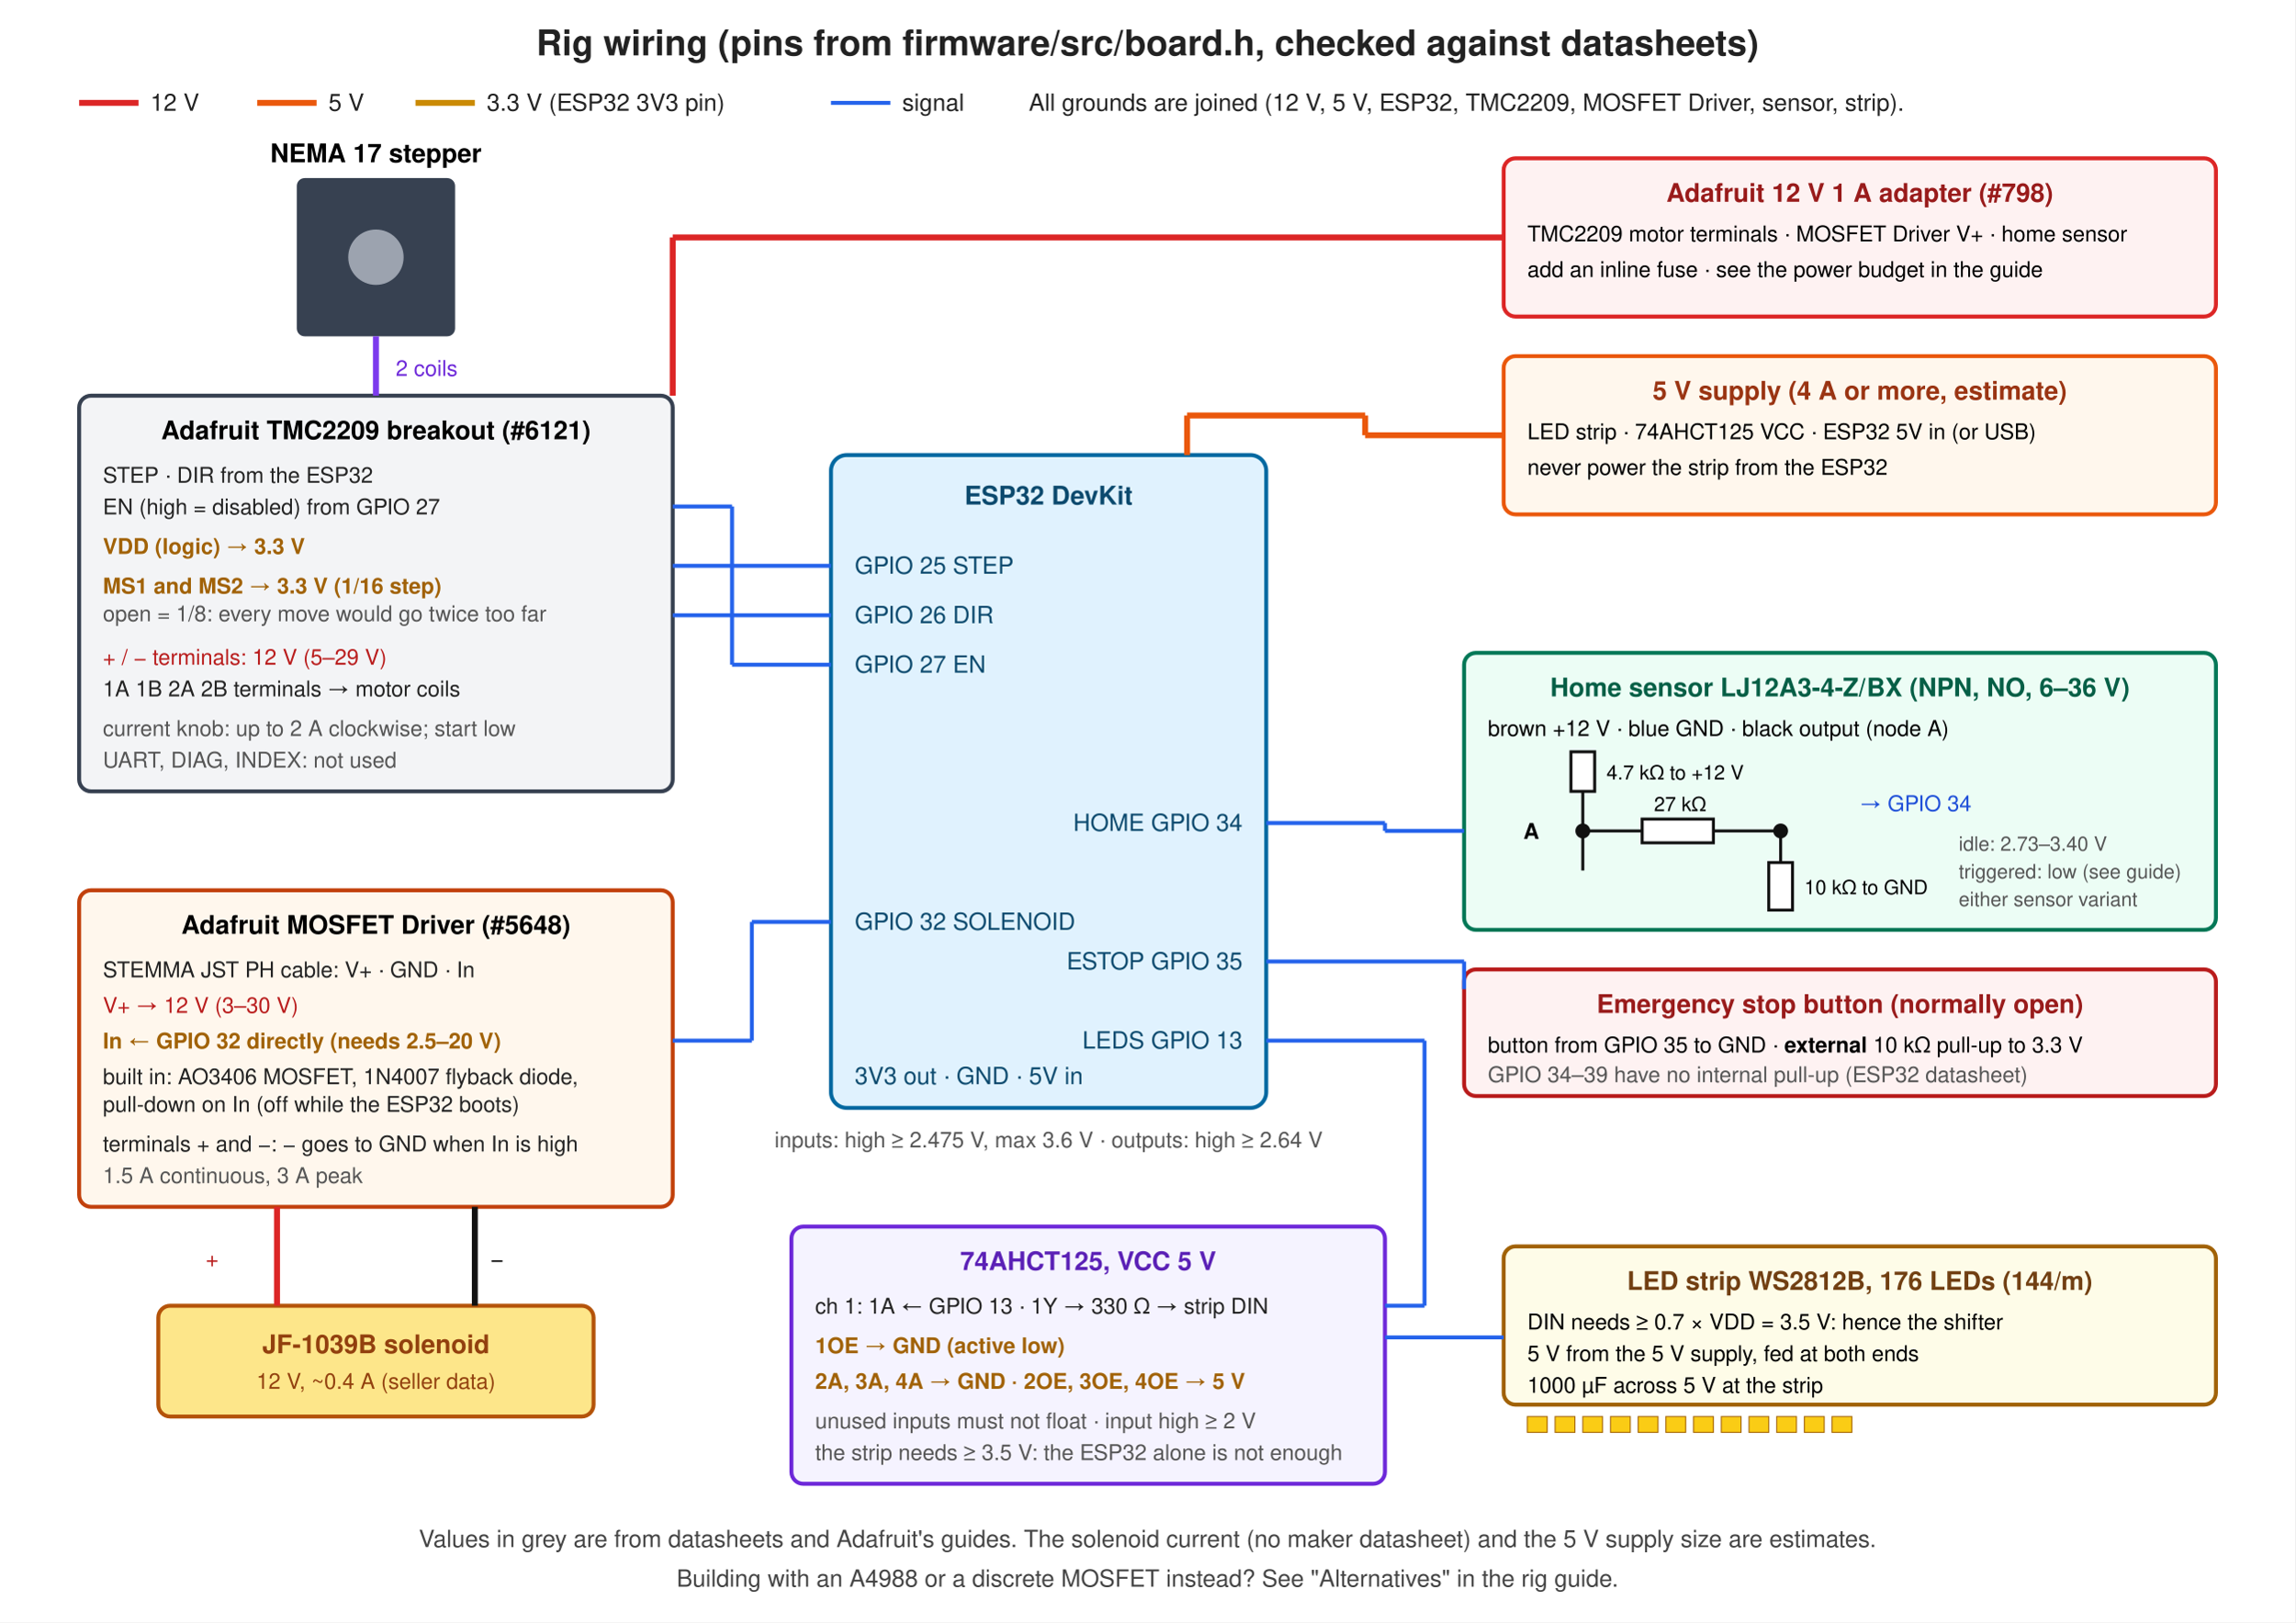
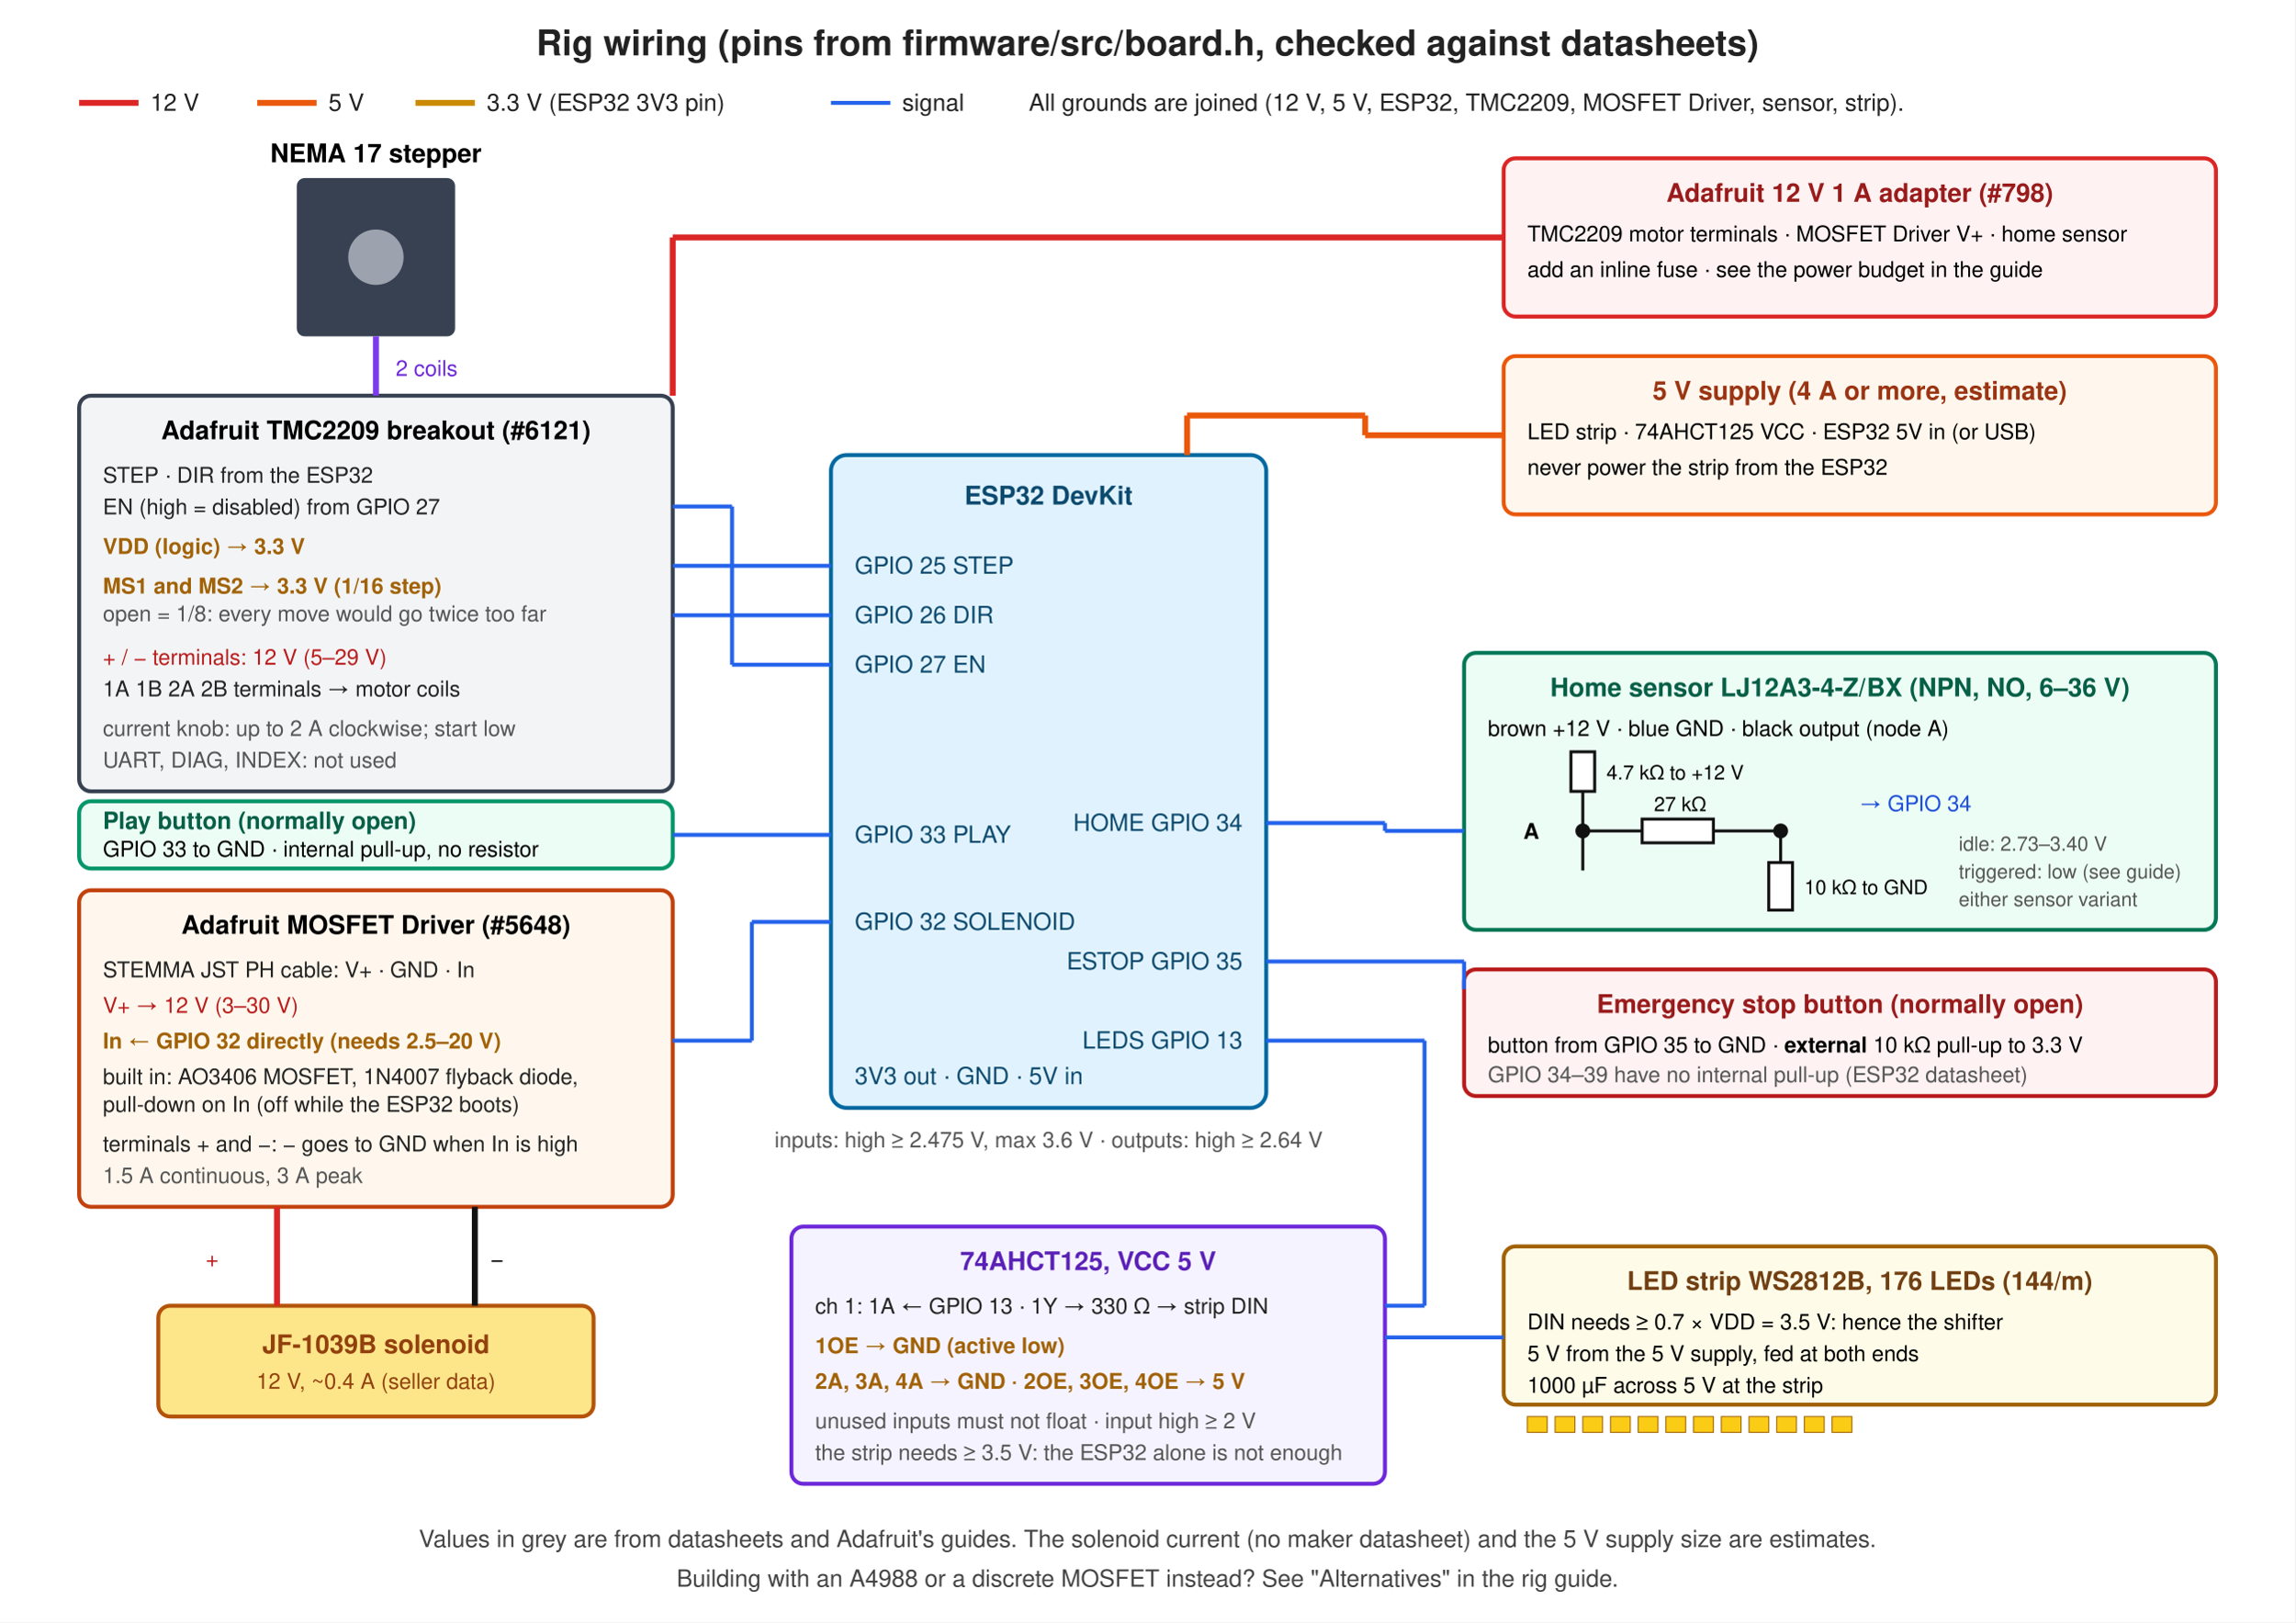
<svg xmlns="http://www.w3.org/2000/svg" viewBox="0 0 1160 820" font-family="Helvetica, Arial, sans-serif" font-size="13">
  <rect width="1160" height="820" fill="#ffffff" />
  <text x="580" y="28" text-anchor="middle" font-size="18" font-weight="bold" fill="#222">Rig wiring (pins from firmware/src/board.h, checked against datasheets)</text>
  <g font-size="12">
    <line x1="40" y1="52" x2="70" y2="52" stroke="#dc2626" stroke-width="3" />
    <text x="76" y="56" fill="#222">12 V</text>
    <line x1="130" y1="52" x2="160" y2="52" stroke="#ea580c" stroke-width="3" />
    <text x="166" y="56" fill="#222">5 V</text>
    <line x1="210" y1="52" x2="240" y2="52" stroke="#ca8a04" stroke-width="3" />
    <text x="246" y="56" fill="#222">3.3 V (ESP32 3V3 pin)</text>
    <line x1="420" y1="52" x2="450" y2="52" stroke="#2563eb" stroke-width="2" />
    <text x="456" y="56" fill="#222">signal</text>
    <text x="520" y="56" fill="#222">All grounds are joined (12 V, 5 V, ESP32, TMC2209, MOSFET Driver, sensor, strip).</text>
  </g>
  <rect x="420" y="230" width="220" height="330" rx="8" fill="#e0f2fe" stroke="#0369a1" stroke-width="2" />
  <text x="530" y="255" text-anchor="middle" font-weight="bold" fill="#0c4a6e">ESP32 DevKit</text>
  <g font-size="12" fill="#0c4a6e">
    <text x="432" y="290">GPIO 25  STEP</text>
    <text x="432" y="315">GPIO 26  DIR</text>
    <text x="432" y="340">GPIO 27  EN</text>
+     <text x="432" y="426">GPIO 33  PLAY</text>
    <text x="432" y="470">GPIO 32  SOLENOID</text>
    <text x="628" y="420" text-anchor="end">HOME  GPIO 34</text>
    <text x="628" y="490" text-anchor="end">ESTOP  GPIO 35</text>
    <text x="628" y="530" text-anchor="end">LEDS  GPIO 13</text>
    <text x="432" y="548">3V3 out · GND · 5V in</text>
  </g>
  <text x="530" y="580" text-anchor="middle" font-size="11" fill="#555">inputs: high ≥ 2.475 V, max 3.6 V · outputs: high ≥ 2.64 V</text>
  <rect x="40" y="200" width="300" height="200" rx="6" fill="#f3f4f6" stroke="#374151" stroke-width="2" />
  <text x="190" y="222" text-anchor="middle" font-weight="bold">Adafruit TMC2209 breakout (#6121)</text>
  <g font-size="11" fill="#222">
    <text x="52" y="244">STEP · DIR from the ESP32</text>
    <text x="52" y="260">EN (high = disabled) from GPIO 27</text>
    <text x="52" y="280" fill="#a16207" font-weight="bold">VDD (logic) → 3.3 V</text>
    <text x="52" y="300" fill="#a16207" font-weight="bold">MS1 and MS2 → 3.3 V  (1/16 step)</text>
    <text x="52" y="314" fill="#555">open = 1/8: every move would go twice too far</text>
    <text x="52" y="336" fill="#b91c1c">+ / − terminals: 12 V (5–29 V)</text>
    <text x="52" y="352">1A 1B 2A 2B terminals → motor coils</text>
    <text x="52" y="372" fill="#555">current knob: up to 2 A clockwise; start low</text>
    <text x="52" y="388" fill="#555">UART, DIAG, INDEX: not used</text>
  </g>
  <line x1="420" y1="286" x2="340" y2="286" stroke="#2563eb" stroke-width="2" />
  <line x1="420" y1="311" x2="340" y2="311" stroke="#2563eb" stroke-width="2" />
  <line x1="420" y1="336" x2="370" y2="336" stroke="#2563eb" stroke-width="2" />
  <line x1="370" y1="336" x2="370" y2="256" stroke="#2563eb" stroke-width="2" />
  <line x1="370" y1="256" x2="340" y2="256" stroke="#2563eb" stroke-width="2" />
  <rect x="150" y="90" width="80" height="80" rx="4" fill="#374151" />
  <circle cx="190" cy="130" r="14" fill="#9ca3af" />
  <text x="190" y="82" text-anchor="middle" font-weight="bold">NEMA 17 stepper</text>
  <line x1="190" y1="170" x2="190" y2="200" stroke="#7c3aed" stroke-width="3" />
  <text x="200" y="190" font-size="11" fill="#6d28d9">2 coils</text>
  <rect x="40" y="450" width="300" height="160" rx="6" fill="#fff7ed" stroke="#c2410c" stroke-width="2" />
  <text x="190" y="472" text-anchor="middle" font-weight="bold">Adafruit MOSFET Driver (#5648)</text>
  <g font-size="11" fill="#222">
    <text x="52" y="494">STEMMA JST PH cable: V+ · GND · In</text>
    <text x="52" y="512" fill="#b91c1c">V+ → 12 V (3–30 V)</text>
    <text x="52" y="530" fill="#a16207" font-weight="bold">In ← GPIO 32 directly (needs 2.5–20 V)</text>
    <text x="52" y="548">built in: AO3406 MOSFET, 1N4007 flyback diode,</text>
    <text x="52" y="562">pull-down on In (off while the ESP32 boots)</text>
    <text x="52" y="582">terminals + and −: − goes to GND when In is high</text>
    <text x="52" y="598" fill="#555">1.5 A continuous, 3 A peak</text>
  </g>
  <rect x="80" y="660" width="220" height="56" rx="6" fill="#fde68a" stroke="#b45309" stroke-width="2" />
  <text x="190" y="684" text-anchor="middle" font-weight="bold" fill="#92400e">JF-1039B solenoid</text>
  <text x="190" y="702" text-anchor="middle" font-size="11" fill="#92400e">12 V, ~0.4 A (seller data)</text>
  <line x1="140" y1="610" x2="140" y2="660" stroke="#dc2626" stroke-width="3" />
  <text x="104" y="640" font-size="11" fill="#b91c1c">+</text>
  <line x1="240" y1="610" x2="240" y2="660" stroke="#111" stroke-width="3" />
  <text x="248" y="640" font-size="11">−</text>
  <line x1="420" y1="466" x2="380" y2="466" stroke="#2563eb" stroke-width="2" />
  <line x1="380" y1="466" x2="380" y2="526" stroke="#2563eb" stroke-width="2" />
  <line x1="380" y1="526" x2="340" y2="526" stroke="#2563eb" stroke-width="2" />
  <rect x="400" y="620" width="300" height="130" rx="6" fill="#f5f3ff" stroke="#6d28d9" stroke-width="2" />
  <text x="550" y="642" text-anchor="middle" font-weight="bold" fill="#5b21b6">74AHCT125, VCC 5 V</text>
  <g font-size="11" fill="#222">
    <text x="412" y="664">ch 1: 1A ← GPIO 13 · 1Y → 330 Ω → strip DIN</text>
    <text x="412" y="684" fill="#a16207" font-weight="bold">1OE → GND (active low)</text>
    <text x="412" y="702" fill="#a16207" font-weight="bold">2A, 3A, 4A → GND · 2OE, 3OE, 4OE → 5 V</text>
    <text x="412" y="722" fill="#555">unused inputs must not float · input high ≥ 2 V</text>
    <text x="412" y="738" fill="#555">the strip needs ≥ 3.5 V: the ESP32 alone is not enough</text>
  </g>
  <line x1="640" y1="526" x2="720" y2="526" stroke="#2563eb" stroke-width="2" />
  <line x1="720" y1="526" x2="720" y2="660" stroke="#2563eb" stroke-width="2" />
  <line x1="720" y1="660" x2="700" y2="660" stroke="#2563eb" stroke-width="2" />
  <rect x="760" y="630" width="360" height="80" rx="6" fill="#fefce8" stroke="#a16207" stroke-width="2" />
  <text x="940" y="652" text-anchor="middle" font-weight="bold" fill="#713f12">LED strip WS2812B, 176 LEDs (144/m)</text>
  <text x="772" y="672" font-size="11">DIN needs ≥ 0.7 × VDD = 3.5 V: hence the shifter</text>
  <text x="772" y="688" font-size="11">5 V from the 5 V supply, fed at both ends</text>
  <text x="772" y="704" font-size="11">1000 µF across 5 V at the strip</text>
  <line x1="700" y1="676" x2="760" y2="676" stroke="#2563eb" stroke-width="2" />
  <g fill="#facc15" stroke="#a16207" stroke-width="0.5">
    <rect x="772" y="716" width="10" height="8" />
    <rect x="786" y="716" width="10" height="8" />
    <rect x="800" y="716" width="10" height="8" />
    <rect x="814" y="716" width="10" height="8" />
    <rect x="828" y="716" width="10" height="8" />
    <rect x="842" y="716" width="10" height="8" />
    <rect x="856" y="716" width="10" height="8" />
    <rect x="870" y="716" width="10" height="8" />
    <rect x="884" y="716" width="10" height="8" />
    <rect x="898" y="716" width="10" height="8" />
    <rect x="912" y="716" width="10" height="8" />
    <rect x="926" y="716" width="10" height="8" />
  </g>
  <rect x="740" y="330" width="380" height="140" rx="6" fill="#ecfdf5" stroke="#047857" stroke-width="2" />
  <text x="930" y="352" text-anchor="middle" font-weight="bold" fill="#065f46">Home sensor LJ12A3-4-Z/BX (NPN, NO, 6–36 V)</text>
  <text x="752" y="372" font-size="11">brown +12 V · blue GND · black output (node A)</text>
  <g stroke="#111" stroke-width="1.5" fill="none">
    <line x1="800" y1="400" x2="800" y2="440" />
    <circle cx="800" cy="420" r="3" fill="#111" />
    <line x1="800" y1="420" x2="830" y2="420" />
    <rect x="830" y="414" width="36" height="12" fill="#fff" />
    <line x1="866" y1="420" x2="900" y2="420" />
    <circle cx="900" cy="420" r="3" fill="#111" />
    <line x1="900" y1="420" x2="900" y2="436" />
    <rect x="894" y="436" width="12" height="24" fill="#fff" />
    <line x1="800" y1="400" x2="800" y2="392" />
    <rect x="794" y="380" width="12" height="20" fill="#fff" />
  </g>
  <text x="812" y="394" font-size="10">4.7 kΩ to +12 V</text>
  <text x="836" y="410" font-size="10">27 kΩ</text>
  <text x="912" y="452" font-size="10">10 kΩ to GND</text>
  <text x="770" y="424" font-size="11" font-weight="bold">A</text>
  <text x="940" y="410" font-size="11" fill="#1d4ed8">→ GPIO 34</text>
  <text x="990" y="430" font-size="10" fill="#555">idle: 2.73–3.40 V</text>
  <text x="990" y="444" font-size="10" fill="#555">triggered: low (see guide)</text>
  <text x="990" y="458" font-size="10" fill="#555">either sensor variant</text>
  <line x1="640" y1="416" x2="700" y2="416" stroke="#2563eb" stroke-width="2" />
  <line x1="700" y1="416" x2="700" y2="420" stroke="#2563eb" stroke-width="2" />
  <line x1="700" y1="420" x2="740" y2="420" stroke="#2563eb" stroke-width="2" />
+   <rect x="40" y="405" width="300" height="34" rx="6" fill="#ecfdf5" stroke="#059669" stroke-width="2" />
+   <text x="52" y="419" font-size="12" font-weight="bold" fill="#065f46">Play button (normally open)</text>
+   <text x="52" y="433" font-size="11">GPIO 33 to GND · internal pull-up, no resistor</text>
+   <line x1="340" y1="422" x2="420" y2="422" stroke="#2563eb" stroke-width="2" />
  <rect x="740" y="490" width="380" height="64" rx="6" fill="#fef2f2" stroke="#b91c1c" stroke-width="2" />
  <text x="930" y="512" text-anchor="middle" font-weight="bold" fill="#991b1b">Emergency stop button (normally open)</text>
  <text x="752" y="532" font-size="11">button from GPIO 35 to GND · <tspan font-weight="bold">external</tspan> 10 kΩ pull-up to 3.3 V</text>
  <text x="752" y="547" font-size="11" fill="#555">GPIO 34–39 have no internal pull-up (ESP32 datasheet)</text>
  <line x1="640" y1="486" x2="740" y2="486" stroke="#2563eb" stroke-width="2" />
  <line x1="740" y1="486" x2="740" y2="500" stroke="#2563eb" stroke-width="2" />
  <rect x="760" y="80" width="360" height="80" rx="6" fill="#fef2f2" stroke="#dc2626" stroke-width="2" />
  <text x="940" y="102" text-anchor="middle" font-weight="bold" fill="#991b1b">Adafruit 12 V 1 A adapter (#798)</text>
  <text x="772" y="122" font-size="11">TMC2209 motor terminals · MOSFET Driver V+ · home sensor</text>
  <text x="772" y="140" font-size="11">add an inline fuse · see the power budget in the guide</text>
  <rect x="760" y="180" width="360" height="80" rx="6" fill="#fff7ed" stroke="#ea580c" stroke-width="2" />
  <text x="940" y="202" text-anchor="middle" font-weight="bold" fill="#9a3412">5 V supply (4 A or more, estimate)</text>
  <text x="772" y="222" font-size="11">LED strip · 74AHCT125 VCC · ESP32 5V in (or USB)</text>
  <text x="772" y="240" font-size="11">never power the strip from the ESP32</text>
  <line x1="760" y1="120" x2="340" y2="120" stroke="#dc2626" stroke-width="3" />
  <line x1="340" y1="120" x2="340" y2="200" stroke="#dc2626" stroke-width="3" />
  <line x1="760" y1="220" x2="690" y2="220" stroke="#ea580c" stroke-width="3" />
  <line x1="690" y1="220" x2="690" y2="210" stroke="#ea580c" stroke-width="3" />
  <line x1="690" y1="210" x2="600" y2="210" stroke="#ea580c" stroke-width="3" />
  <line x1="600" y1="210" x2="600" y2="230" stroke="#ea580c" stroke-width="3" />
  <text x="580" y="782" text-anchor="middle" fill="#444" font-size="12">Values in grey are from datasheets and Adafruit's guides. The solenoid current (no maker datasheet) and the 5 V supply size are estimates.</text>
  <text x="580" y="802" text-anchor="middle" fill="#444" font-size="12">Building with an A4988 or a discrete MOSFET instead? See "Alternatives" in the rig guide.</text>
</svg>
